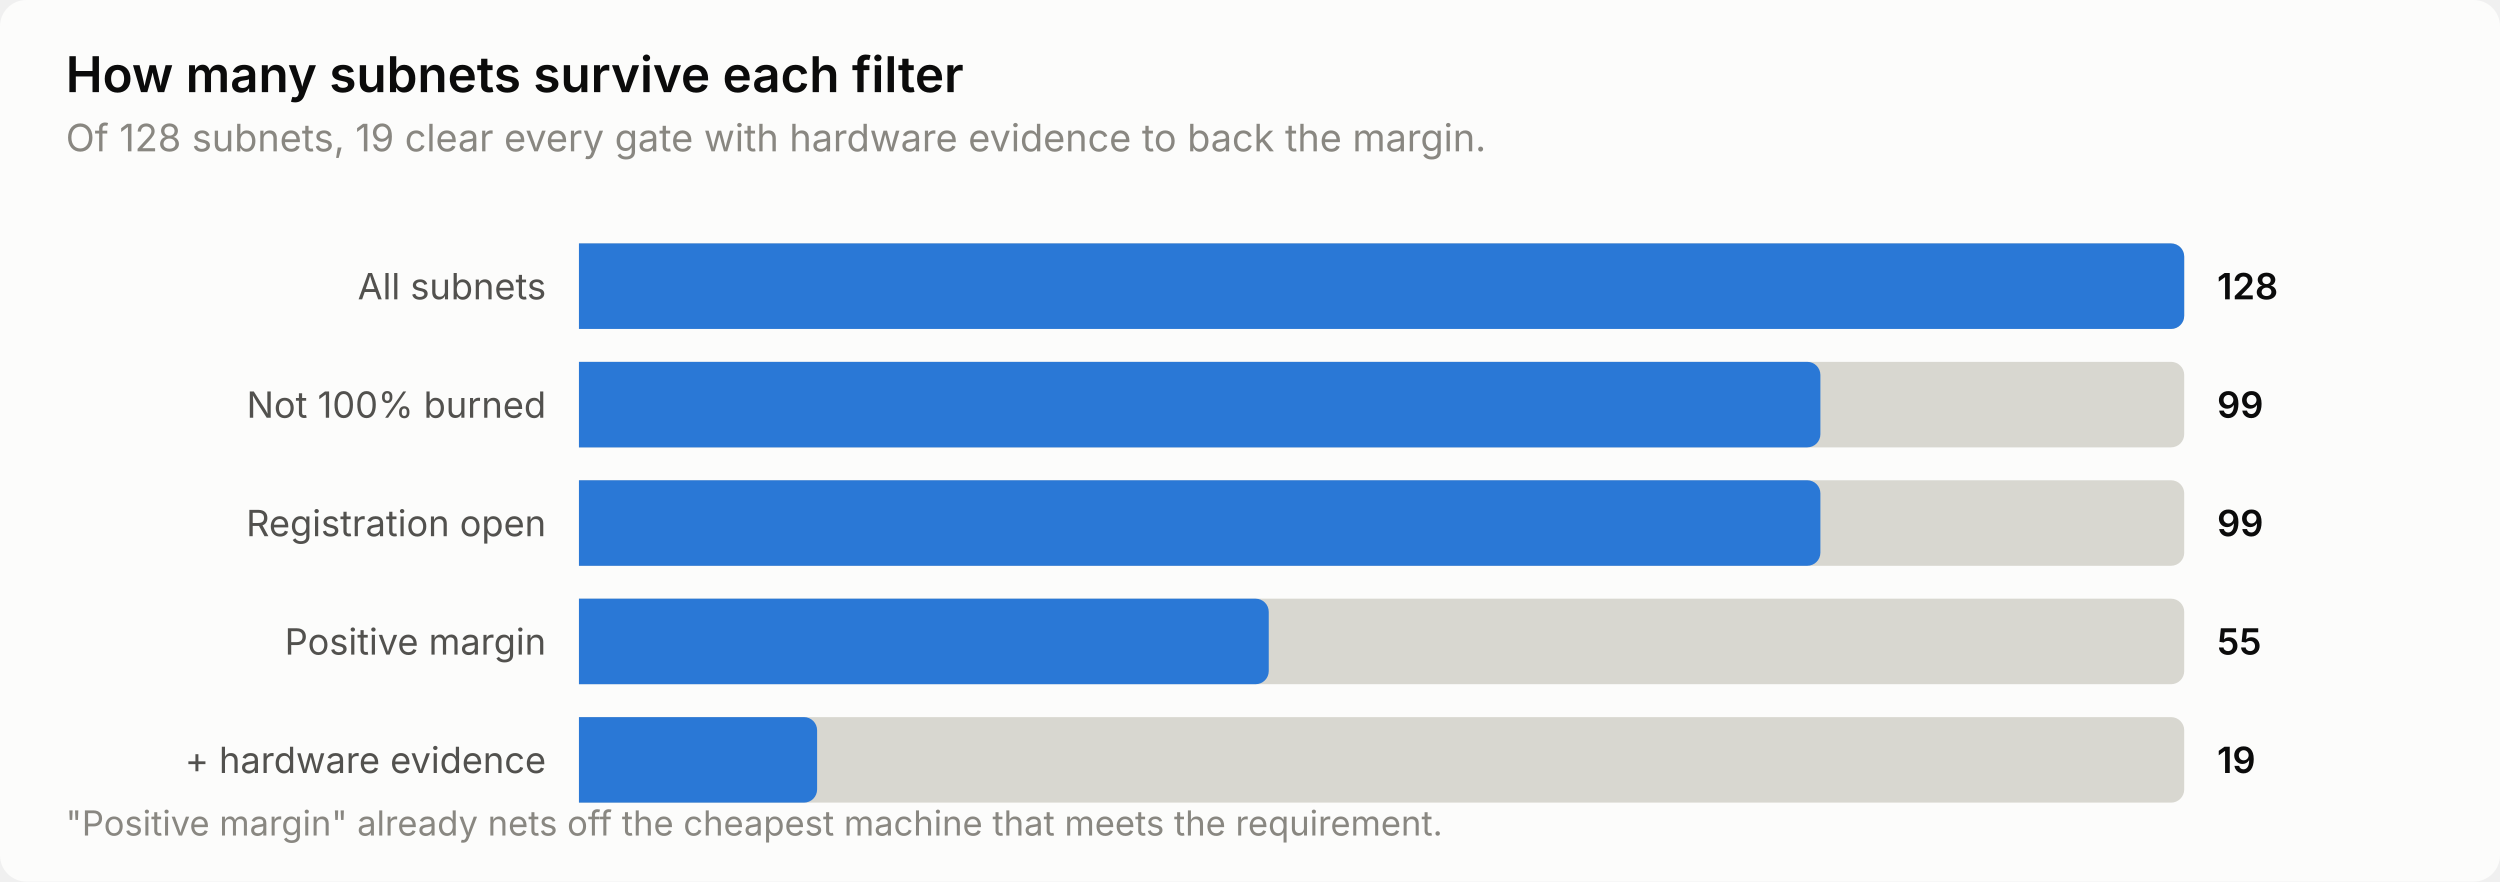
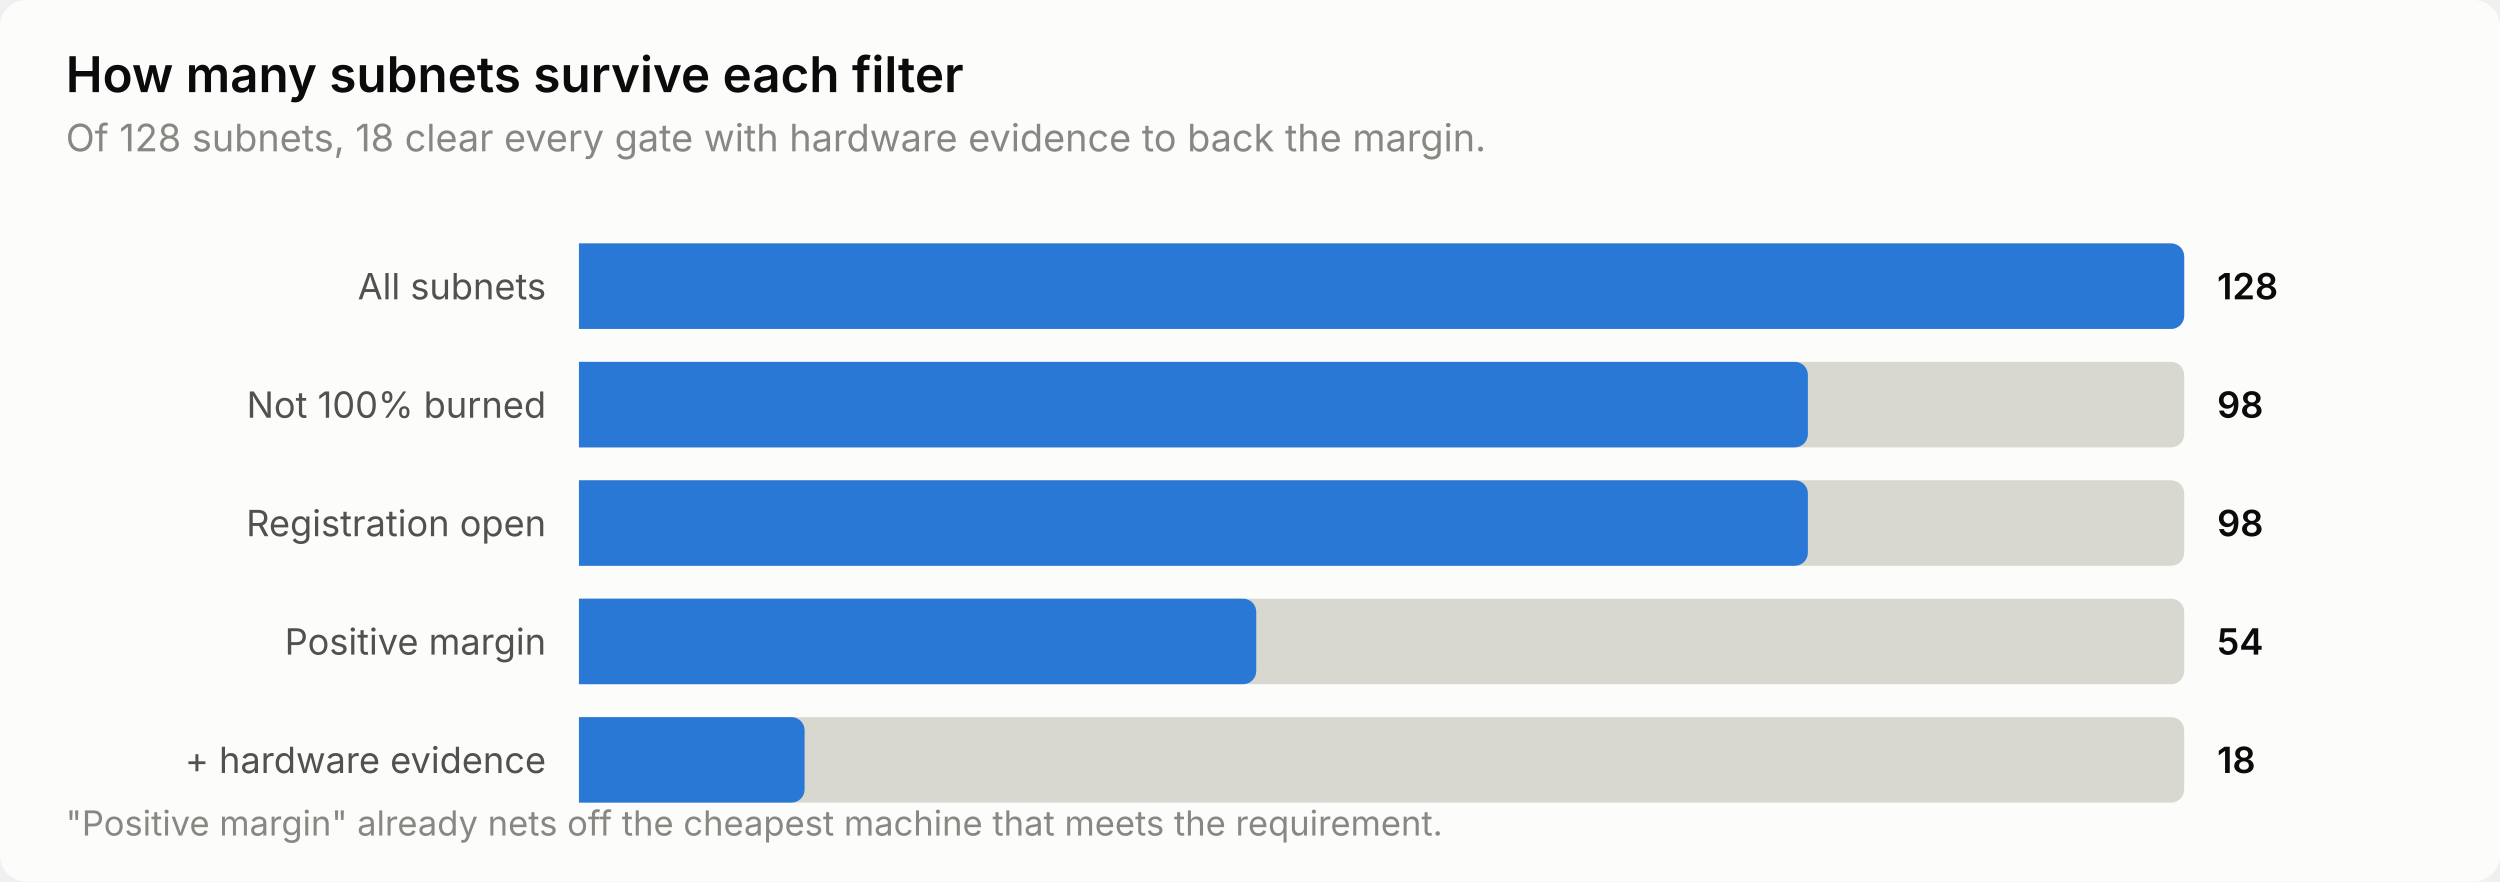
<svg xmlns="http://www.w3.org/2000/svg" width="760" height="268" viewBox="0 0 760 268" role="img" aria-label="How many subnets survive each filter">
  <style>
    text { font-family: system-ui, -apple-system, 'Segoe UI', sans-serif; }
    .t-title { font-size: 15px; font-weight: 600; }
    .t-sub { font-size: 11.5px; }
    .t-lab { font-size: 11px; }
    .t-val { font-size: 11px; font-weight: 600; font-variant-numeric: tabular-nums; }
    .t-tick { font-size: 10.5px; font-variant-numeric: tabular-nums; }

    .surface { fill: #fcfcfb; }
    .ink { fill: #0b0b0b; }
    .ink2 { fill: #52514e; }
    .muted { fill: #898781; }
    .grid { stroke: #e1e0d9; }
    .axis { stroke: #c3c2b7; }
    .accent { fill: #2a78d6; }
    .critical { fill: #d03b3b; }
    .deemph { fill: #d8d7d0; }

    @media (prefers-color-scheme: dark) {
      .surface { fill: #1a1a19; }
      .ink { fill: #ffffff; }
      .ink2 { fill: #c3c2b7; }
      .muted { fill: #898781; }
      .grid { stroke: #2c2c2a; }
      .axis { stroke: #383835; }
      .accent { fill: #3987e5; }
      .deemph { fill: #3a3a37; }
    }
</style>
  <rect class="surface" width="760" height="268" rx="8" />
  <text class="ink t-title" x="20" y="28">How many subnets survive each filter</text>
-   <text class="muted t-sub" x="20" y="46">Of 128 subnets, 19 clear every gate with hardware evidence to back the margin.</text>
+   <text class="muted t-sub" x="20" y="46">Of 128 subnets, 18 clear every gate with hardware evidence to back the margin.</text>
  <text class="ink2 t-lab" x="166" y="91" text-anchor="end">All subnets</text>
  <path class="deemph" d="M176.0,74.0 H660.0 a4.0,4.0 0 0 1 4.0,4.0 V96.0 a4.0,4.0 0 0 1 -4.0,4.0 H176.0 Z" />
  <path class="accent" d="M176.0,74.0 H660.0 a4.0,4.0 0 0 1 4.0,4.0 V96.0 a4.0,4.0 0 0 1 -4.0,4.0 H176.0 Z" />
  <text class="ink t-val" x="674" y="91">128</text>
  <text class="ink2 t-lab" x="166" y="127" text-anchor="end">Not 100% burned</text>
  <path class="deemph" d="M176.0,110.0 H660.0 a4.0,4.0 0 0 1 4.0,4.0 V132.0 a4.0,4.0 0 0 1 -4.0,4.0 H176.0 Z" />
-   <path class="accent" d="M176.0,110.0 H549.4 a4.0,4.0 0 0 1 4.0,4.0 V132.0 a4.0,4.0 0 0 1 -4.0,4.0 H176.0 Z" />
-   <text class="ink t-val" x="674" y="127">99</text>
+   <path class="accent" d="M176.0,110.0 H545.6 a4.0,4.0 0 0 1 4.0,4.0 V132.0 a4.0,4.0 0 0 1 -4.0,4.0 H176.0 Z" />
+   <text class="ink t-val" x="674" y="127">98</text>
  <text class="ink2 t-lab" x="166" y="163" text-anchor="end">Registration open</text>
  <path class="deemph" d="M176.0,146.0 H660.0 a4.0,4.0 0 0 1 4.0,4.0 V168.0 a4.0,4.0 0 0 1 -4.0,4.0 H176.0 Z" />
-   <path class="accent" d="M176.0,146.0 H549.4 a4.0,4.0 0 0 1 4.0,4.0 V168.0 a4.0,4.0 0 0 1 -4.0,4.0 H176.0 Z" />
-   <text class="ink t-val" x="674" y="163">99</text>
+   <path class="accent" d="M176.0,146.0 H545.6 a4.0,4.0 0 0 1 4.0,4.0 V168.0 a4.0,4.0 0 0 1 -4.0,4.0 H176.0 Z" />
+   <text class="ink t-val" x="674" y="163">98</text>
  <text class="ink2 t-lab" x="166" y="199" text-anchor="end">Positive margin</text>
  <path class="deemph" d="M176.0,182.0 H660.0 a4.0,4.0 0 0 1 4.0,4.0 V204.0 a4.0,4.0 0 0 1 -4.0,4.0 H176.0 Z" />
-   <path class="accent" d="M176.0,182.0 H381.7 a4.0,4.0 0 0 1 4.0,4.0 V204.0 a4.0,4.0 0 0 1 -4.0,4.0 H176.0 Z" />
-   <text class="ink t-val" x="674" y="199">55</text>
+   <path class="accent" d="M176.0,182.0 H377.9 a4.0,4.0 0 0 1 4.0,4.0 V204.0 a4.0,4.0 0 0 1 -4.0,4.0 H176.0 Z" />
+   <text class="ink t-val" x="674" y="199">54</text>
  <text class="ink2 t-lab" x="166" y="235" text-anchor="end">+ hardware evidence</text>
  <path class="deemph" d="M176.0,218.0 H660.0 a4.0,4.0 0 0 1 4.0,4.0 V240.0 a4.0,4.0 0 0 1 -4.0,4.0 H176.0 Z" />
-   <path class="accent" d="M176.0,218.0 H244.4 a4.0,4.0 0 0 1 4.0,4.0 V240.0 a4.0,4.0 0 0 1 -4.0,4.0 H176.0 Z" />
-   <text class="ink t-val" x="674" y="235">19</text>
+   <path class="accent" d="M176.0,218.0 H240.6 a4.0,4.0 0 0 1 4.0,4.0 V240.0 a4.0,4.0 0 0 1 -4.0,4.0 H176.0 Z" />
+   <text class="ink t-val" x="674" y="235">18</text>
  <text class="muted t-tick" x="20" y="254">"Positive margin" already nets off the cheapest machine that meets the requirement.</text>
</svg>
